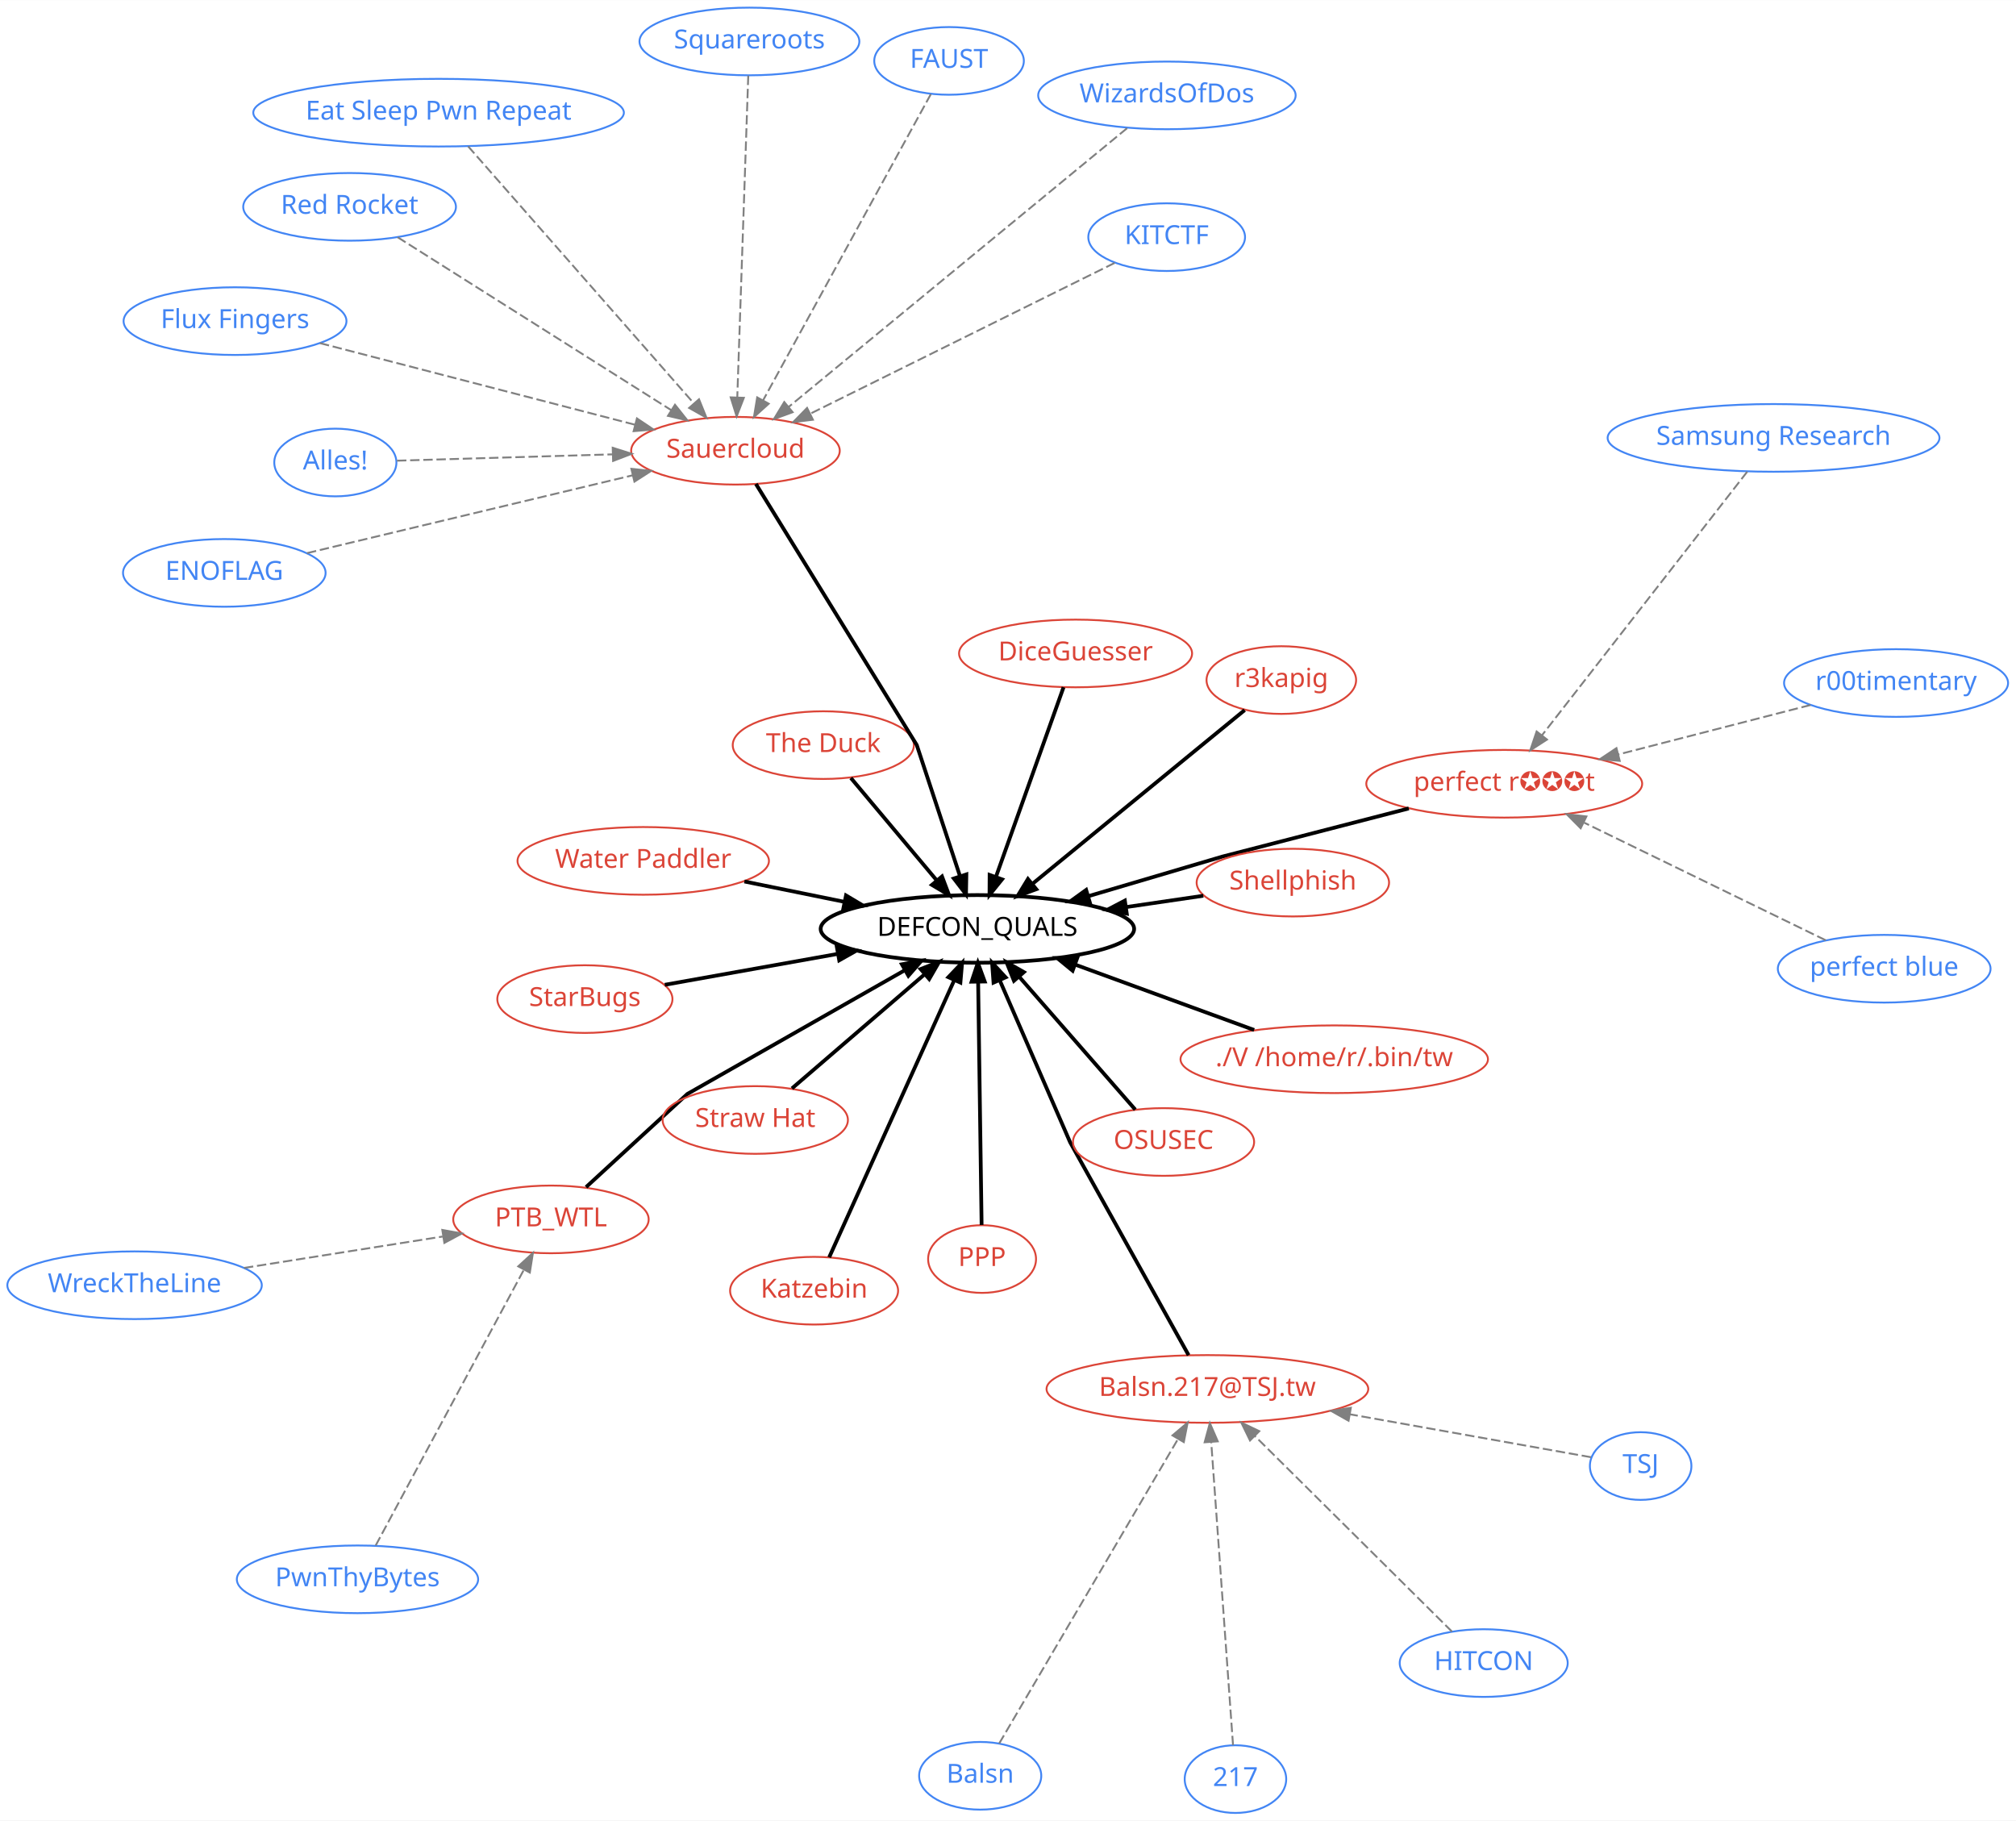
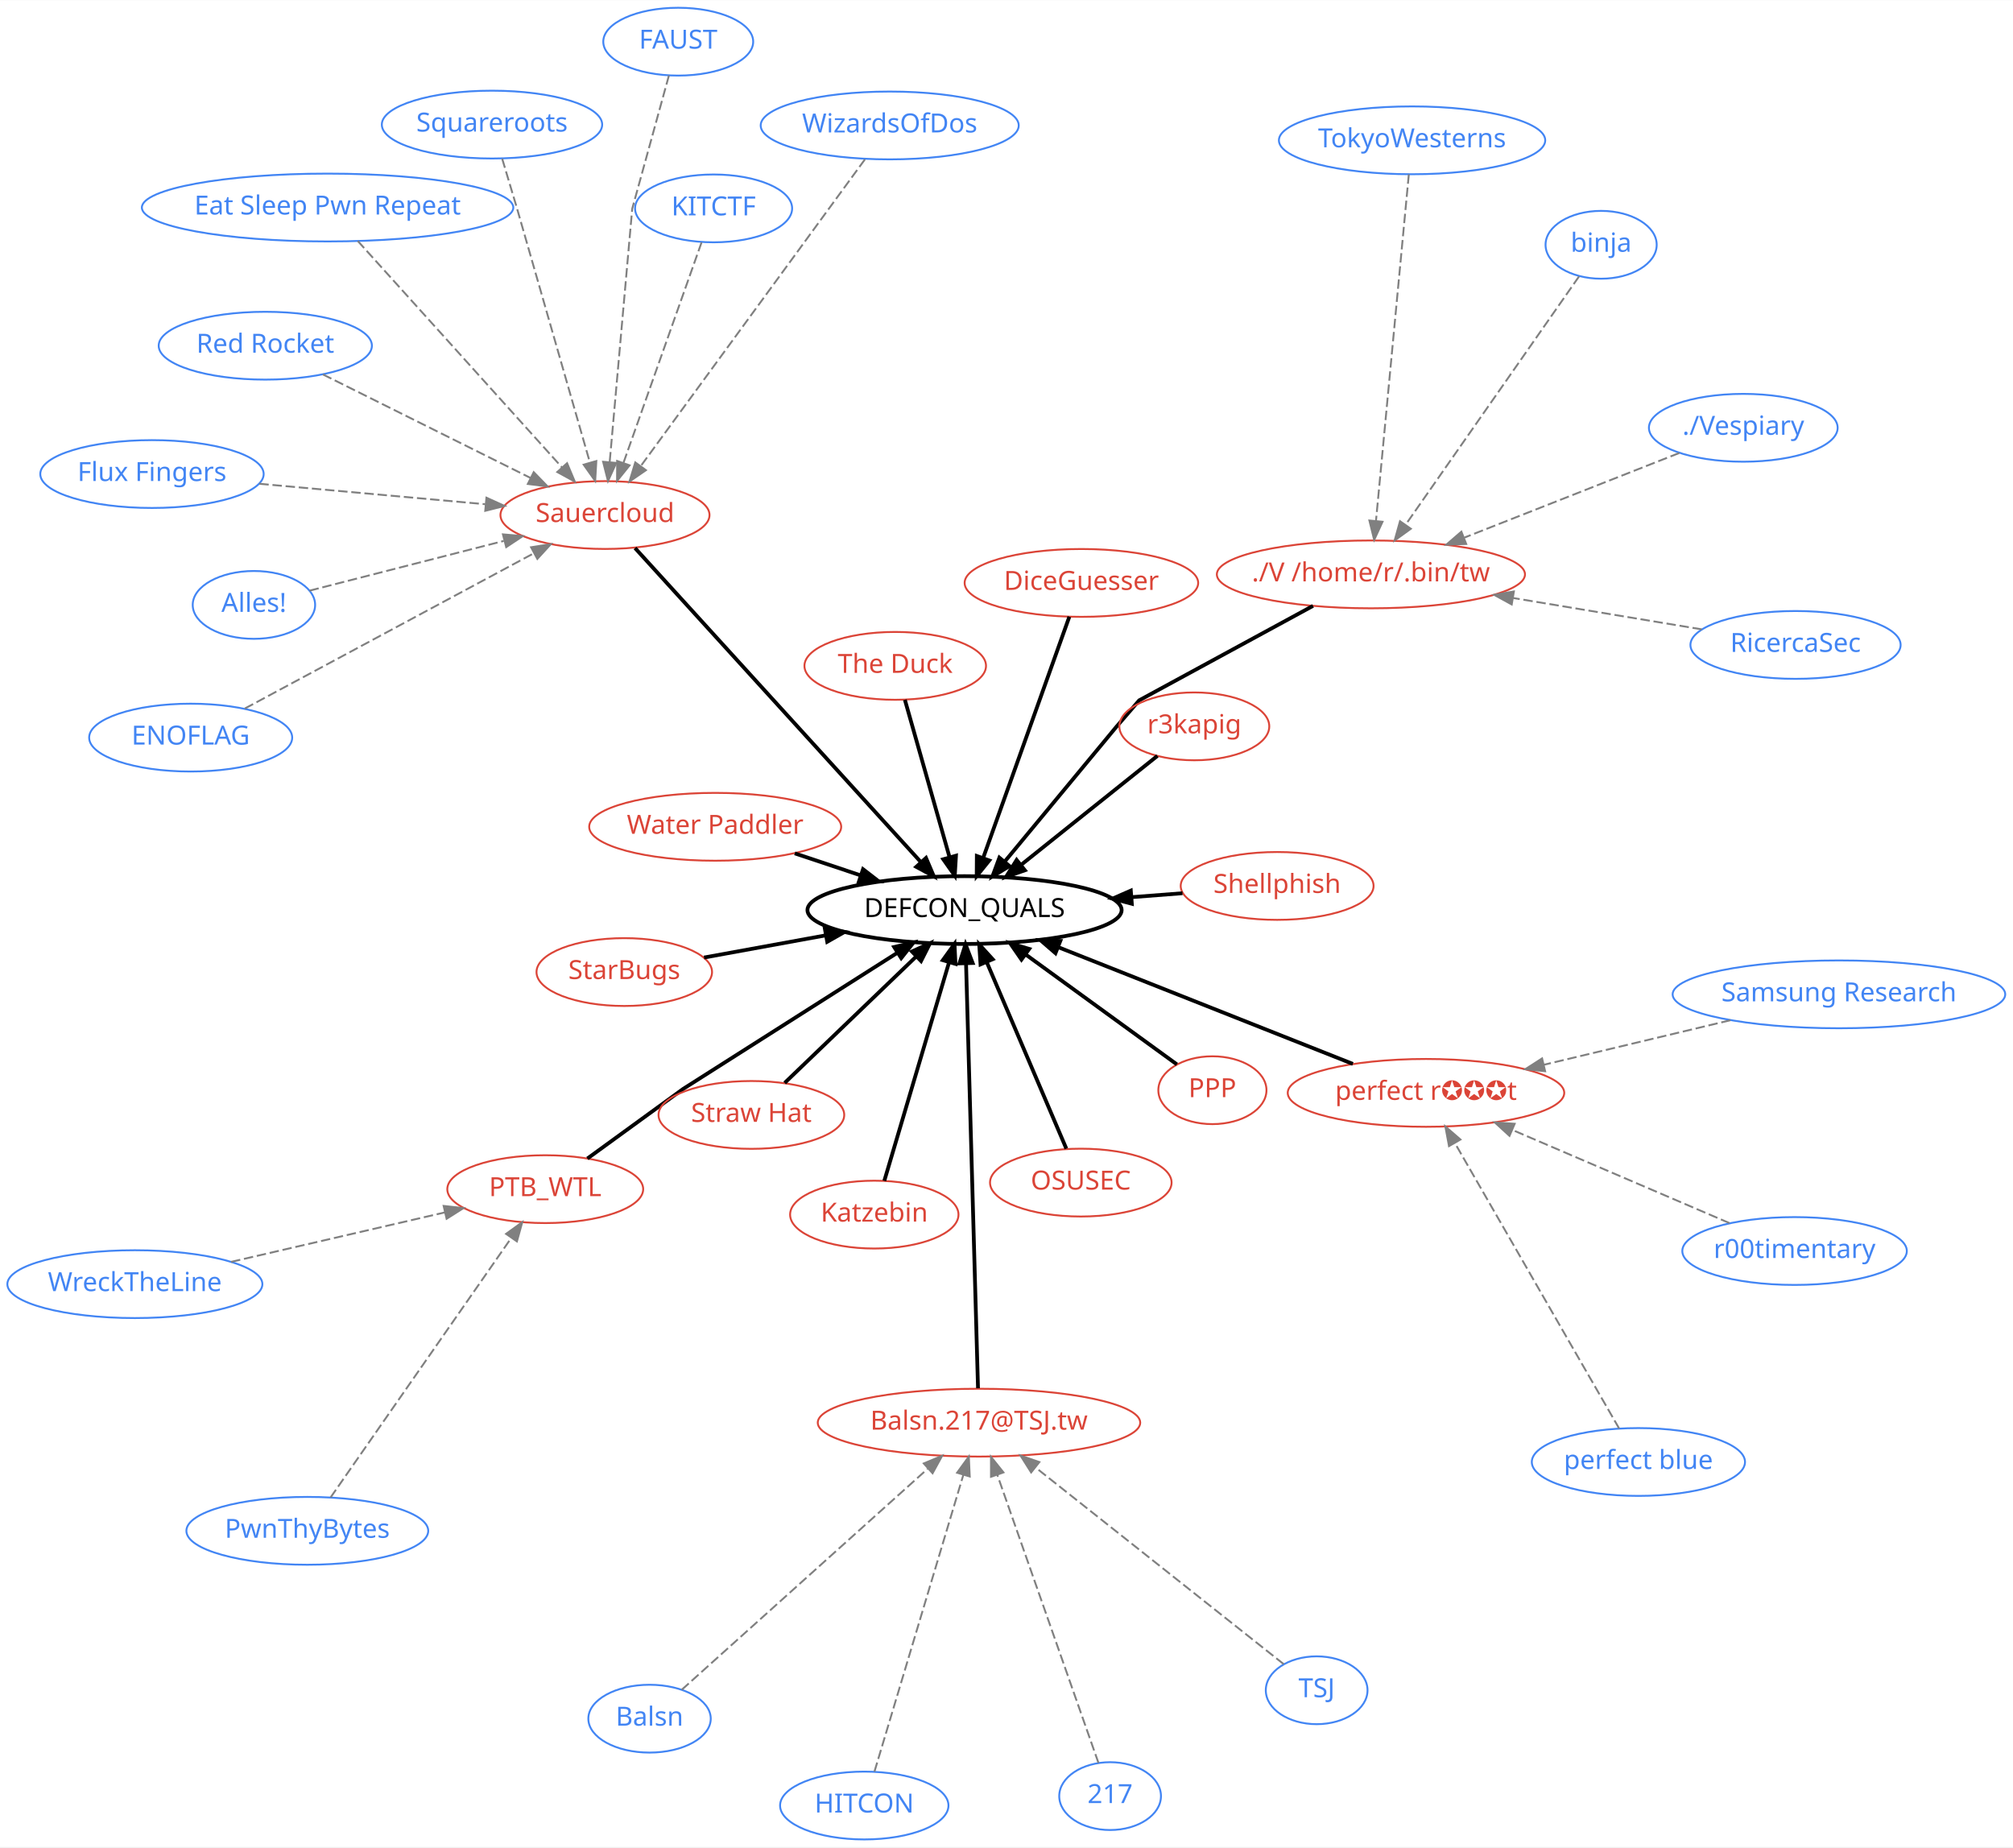
- <svg xmlns="http://www.w3.org/2000/svg" xmlns:xlink="http://www.w3.org/1999/xlink" width="1072pt" height="968pt" viewBox="0.00 0.00 1072.48 968.32">
-   <g id="graph0" class="graph" transform="scale(1 1) rotate(0) translate(4 964.32)">
-     <polygon fill="white" stroke="transparent" points="-4,4 -4,-964.32 1068.48,-964.32 1068.48,4 -4,4" />
+ <svg xmlns="http://www.w3.org/2000/svg" xmlns:xlink="http://www.w3.org/1999/xlink" width="1068pt" height="980pt" viewBox="0.00 0.00 1068.48 980.20">
+   <g id="graph0" class="graph" transform="scale(1 1) rotate(0) translate(4 976.2)">
+     <polygon fill="white" stroke="transparent" points="-4,4 -4,-976.2 1064.48,-976.2 1064.48,4 -4,4" />
    <g id="node1" class="node">
      <g id="a_node1">
        <a xlink:href="https://quals.2022.nautilus.institute/dashboard" xlink:title="DEFCON_QUALS">
-           <ellipse fill="none" stroke="black" stroke-width="2" cx="515.96" cy="-470.25" rx="83.39" ry="18" />
-           <text text-anchor="middle" x="515.96" y="-466.55" font-family="JetBrains Mono" font-size="14.00">DEFCON_QUALS</text>
+           <ellipse fill="none" stroke="black" stroke-width="2" cx="507.97" cy="-493.28" rx="83.39" ry="18" />
+           <text text-anchor="middle" x="507.97" y="-489.58" font-family="JetBrains Mono" font-size="14.00">DEFCON_QUALS</text>
        </a>
      </g>
    </g>
    <g id="node2" class="node">
      <g id="a_node2">
        <a xlink:href="https://ctftime.org/team/176403" xlink:title="perfect r✪✪✪t">
-           <ellipse fill="none" stroke="#db4437" cx="796.23" cy="-547.46" rx="73.39" ry="18" />
-           <text text-anchor="middle" x="796.23" y="-543.76" font-family="JetBrains Mono" font-size="14.00" fill="#db4437">perfect r✪✪✪t</text>
+           <ellipse fill="none" stroke="#db4437" cx="752.9" cy="-396.25" rx="73.39" ry="18" />
+           <text text-anchor="middle" x="752.9" y="-392.55" font-family="JetBrains Mono" font-size="14.00" fill="#db4437">perfect r✪✪✪t</text>
        </a>
      </g>
    </g>
    <g id="edge1" class="edge">
-       <path fill="none" stroke="black" stroke-width="2" d="M745.45,-534.34C701.94,-523.1 646.24,-508.71 646.24,-508.71 646.24,-508.71 609.37,-497.82 574.85,-487.63" />
-       <polygon fill="black" stroke="black" stroke-width="2" points="575.79,-484.26 565.21,-484.79 573.81,-490.98 575.79,-484.26" />
+       <path fill="none" stroke="black" stroke-width="2" d="M714.09,-411.62C671.78,-428.39 603.94,-455.26 557.74,-473.57" />
+       <polygon fill="black" stroke="black" stroke-width="2" points="556.23,-470.4 548.23,-477.33 558.81,-476.91 556.23,-470.4" />
    </g>
    <g id="node3" class="node">
      <g id="a_node3">
        <a xlink:href="https://ctftime.org/team/189868" xlink:title="Balsn.217@TSJ.tw">
-           <ellipse fill="none" stroke="#db4437" cx="638.32" cy="-225.54" rx="85.59" ry="18" />
-           <text text-anchor="middle" x="638.32" y="-221.84" font-family="JetBrains Mono" font-size="14.00" fill="#db4437">Balsn.217@TSJ.tw</text>
+           <ellipse fill="none" stroke="#db4437" cx="515.64" cy="-221.21" rx="85.59" ry="18" />
+           <text text-anchor="middle" x="515.64" y="-217.51" font-family="JetBrains Mono" font-size="14.00" fill="#db4437">Balsn.217@TSJ.tw</text>
        </a>
      </g>
    </g>
    <g id="edge2" class="edge">
-       <path fill="none" stroke="black" stroke-width="2" d="M628.32,-243.51C608.32,-279.45 565.29,-356.75 565.29,-356.75 565.29,-356.75 542.42,-409.36 527.83,-442.95" />
-       <polygon fill="black" stroke="black" stroke-width="2" points="524.55,-441.7 523.77,-452.27 530.97,-444.49 524.55,-441.7" />
+       <path fill="none" stroke="black" stroke-width="2" d="M515.12,-239.48C513.81,-285.95 510.35,-408.89 508.77,-464.83" />
+       <polygon fill="black" stroke="black" stroke-width="2" points="505.26,-464.99 508.48,-475.09 512.26,-465.19 505.26,-464.99" />
    </g>
    <g id="node4" class="node">
      <g id="a_node4">
        <a xlink:href="https://ctftime.org/team/111501" xlink:title="The Duck">
-           <ellipse fill="none" stroke="#db4437" cx="433.99" cy="-568.02" rx="48.19" ry="18" />
-           <text text-anchor="middle" x="433.99" y="-564.32" font-family="JetBrains Mono" font-size="14.00" fill="#db4437">The Duck</text>
+           <ellipse fill="none" stroke="#db4437" cx="471.18" cy="-622.9" rx="48.19" ry="18" />
+           <text text-anchor="middle" x="471.18" y="-619.2" font-family="JetBrains Mono" font-size="14.00" fill="#db4437">The Duck</text>
        </a>
      </g>
    </g>
    <g id="edge3" class="edge">
-       <path fill="none" stroke="black" stroke-width="2" d="M448.65,-550.54C461.31,-535.43 479.79,-513.39 494.18,-496.23" />
-       <polygon fill="black" stroke="black" stroke-width="2" points="497.13,-498.15 500.88,-488.24 491.77,-493.66 497.13,-498.15" />
+       <path fill="none" stroke="black" stroke-width="2" d="M476.3,-604.88C482.44,-583.24 492.81,-546.69 500.01,-521.34" />
+       <polygon fill="black" stroke="black" stroke-width="2" points="503.42,-522.15 502.78,-511.57 496.68,-520.24 503.42,-522.15" />
    </g>
    <g id="node5" class="node">
      <g id="a_node5">
        <a xlink:href="https://ctftime.org/team/54748" xlink:title="Sauercloud">
-           <ellipse fill="none" stroke="#db4437" cx="387.25" cy="-724.61" rx="55.49" ry="18" />
-           <text text-anchor="middle" x="387.25" y="-720.91" font-family="JetBrains Mono" font-size="14.00" fill="#db4437">Sauercloud</text>
+           <ellipse fill="none" stroke="#db4437" cx="317.12" cy="-702.95" rx="55.49" ry="18" />
+           <text text-anchor="middle" x="317.12" y="-699.25" font-family="JetBrains Mono" font-size="14.00" fill="#db4437">Sauercloud</text>
        </a>
      </g>
    </g>
    <g id="edge4" class="edge">
-       <path fill="none" stroke="black" stroke-width="2" d="M398.13,-706.96C423.35,-666.02 483.69,-568.09 483.69,-568.09 483.69,-568.09 497.17,-527.21 506.71,-498.29" />
-       <polygon fill="black" stroke="black" stroke-width="2" points="510.08,-499.25 509.89,-488.65 503.43,-497.06 510.08,-499.25" />
+       <path fill="none" stroke="black" stroke-width="2" d="M333.06,-685.43C366.79,-648.37 445.52,-561.89 484.81,-518.73" />
+       <polygon fill="black" stroke="black" stroke-width="2" points="487.52,-520.94 491.67,-511.19 482.35,-516.23 487.52,-520.94" />
    </g>
    <g id="node6" class="node">
      <g id="a_node6">
        <a xlink:href="https://ctftime.org/team/155019" xlink:title="Water Paddler">
-           <ellipse fill="none" stroke="#db4437" cx="338.19" cy="-506.44" rx="66.89" ry="18" />
-           <text text-anchor="middle" x="338.19" y="-502.74" font-family="JetBrains Mono" font-size="14.00" fill="#db4437">Water Paddler</text>
+           <ellipse fill="none" stroke="#db4437" cx="375.62" cy="-537.48" rx="66.89" ry="18" />
+           <text text-anchor="middle" x="375.62" y="-533.78" font-family="JetBrains Mono" font-size="14.00" fill="#db4437">Water Paddler</text>
        </a>
      </g>
    </g>
    <g id="edge5" class="edge">
-       <path fill="none" stroke="black" stroke-width="2" d="M392.01,-495.48C408.66,-492.09 427.28,-488.3 444.92,-484.71" />
-       <polygon fill="black" stroke="black" stroke-width="2" points="446.07,-488.05 455.17,-482.63 444.67,-481.19 446.07,-488.05" />
+       <path fill="none" stroke="black" stroke-width="2" d="M417.86,-523.38C428.97,-519.67 441.12,-515.61 452.8,-511.71" />
+       <polygon fill="black" stroke="black" stroke-width="2" points="454.09,-514.97 462.47,-508.48 451.88,-508.33 454.09,-514.97" />
    </g>
    <g id="node7" class="node">
      <g id="a_node7">
        <a xlink:href="https://ctftime.org/team/119975" xlink:title="PTB_WTL">
-           <ellipse fill="none" stroke="#db4437" cx="289.1" cy="-315.73" rx="51.99" ry="18" />
-           <text text-anchor="middle" x="289.1" y="-312.03" font-family="JetBrains Mono" font-size="14.00" fill="#db4437">PTB_WTL</text>
+           <ellipse fill="none" stroke="#db4437" cx="285.41" cy="-345.15" rx="51.99" ry="18" />
+           <text text-anchor="middle" x="285.41" y="-341.45" font-family="JetBrains Mono" font-size="14.00" fill="#db4437">PTB_WTL</text>
        </a>
      </g>
    </g>
    <g id="edge6" class="edge">
-       <path fill="none" stroke="black" stroke-width="2" d="M307.78,-332.91C329.28,-352.68 361.66,-382.45 361.66,-382.45 361.66,-382.45 431.72,-422.31 477.42,-448.32" />
-       <polygon fill="black" stroke="black" stroke-width="2" points="475.79,-451.42 486.21,-453.32 479.25,-445.33 475.79,-451.42" />
+       <path fill="none" stroke="black" stroke-width="2" d="M307.78,-361.4C329.31,-377.06 358.63,-398.37 358.63,-398.37 358.63,-398.37 428.29,-442.64 472.46,-470.71" />
+       <polygon fill="black" stroke="black" stroke-width="2" points="470.61,-473.68 480.93,-476.09 474.36,-467.78 470.61,-473.68" />
    </g>
    <g id="node8" class="node">
      <g id="a_node8">
        <a xlink:href="https://ctftime.org/team/189869" xlink:title="./V /home/r/.bin/tw">
-           <ellipse fill="none" stroke="#db4437" cx="705.79" cy="-400.92" rx="81.79" ry="18" />
-           <text text-anchor="middle" x="705.79" y="-397.22" font-family="JetBrains Mono" font-size="14.00" fill="#db4437">./V /home/r/.bin/tw</text>
+           <ellipse fill="none" stroke="#db4437" cx="723.67" cy="-671.45" rx="81.79" ry="18" />
+           <text text-anchor="middle" x="723.67" y="-667.75" font-family="JetBrains Mono" font-size="14.00" fill="#db4437">./V /home/r/.bin/tw</text>
        </a>
      </g>
    </g>
    <g id="edge7" class="edge">
-       <path fill="none" stroke="black" stroke-width="2" d="M663.19,-416.48C634.98,-426.78 597.8,-440.36 567.86,-451.3" />
-       <polygon fill="black" stroke="black" stroke-width="2" points="566.61,-448.03 558.42,-454.74 569.01,-454.6 566.61,-448.03" />
+       <path fill="none" stroke="black" stroke-width="2" d="M692.94,-654.75C656.51,-634.95 600.66,-604.59 600.66,-604.59 600.66,-604.59 588.69,-590.71 588.69,-590.71 588.69,-590.71 553.09,-547.74 529.17,-518.87" />
+       <polygon fill="black" stroke="black" stroke-width="2" points="531.85,-516.62 522.77,-511.15 526.46,-521.09 531.85,-516.62" />
    </g>
    <g id="node9" class="node">
      <g id="a_node9">
        <a xlink:href="https://ctftime.org/team/19208" xlink:title="Straw Hat">
-           <ellipse fill="none" stroke="#db4437" cx="397.79" cy="-368.61" rx="49.29" ry="18" />
-           <text text-anchor="middle" x="397.79" y="-364.91" font-family="JetBrains Mono" font-size="14.00" fill="#db4437">Straw Hat</text>
+           <ellipse fill="none" stroke="#db4437" cx="394.82" cy="-384.55" rx="49.29" ry="18" />
+           <text text-anchor="middle" x="394.82" y="-380.85" font-family="JetBrains Mono" font-size="14.00" fill="#db4437">Straw Hat</text>
        </a>
      </g>
    </g>
    <g id="edge8" class="edge">
-       <path fill="none" stroke="black" stroke-width="2" d="M417.31,-385.4C436.57,-401.97 466.23,-427.48 487.99,-446.2" />
-       <polygon fill="black" stroke="black" stroke-width="2" points="485.76,-448.89 495.62,-452.76 490.32,-443.59 485.76,-448.89" />
+       <path fill="none" stroke="black" stroke-width="2" d="M412.5,-401.54C431.21,-419.52 460.92,-448.07 482.23,-468.55" />
+       <polygon fill="black" stroke="black" stroke-width="2" points="480.03,-471.29 489.66,-475.69 484.88,-466.24 480.03,-471.29" />
    </g>
    <g id="node10" class="node">
      <g id="a_node10">
        <a xlink:href="https://ctftime.org/team/284" xlink:title="PPP">
-           <ellipse fill="none" stroke="#db4437" cx="518.45" cy="-294.64" rx="28.7" ry="18" />
-           <text text-anchor="middle" x="518.45" y="-290.94" font-family="JetBrains Mono" font-size="14.00" fill="#db4437">PPP</text>
+           <ellipse fill="none" stroke="#db4437" cx="639.53" cy="-397.67" rx="28.7" ry="18" />
+           <text text-anchor="middle" x="639.53" y="-393.97" font-family="JetBrains Mono" font-size="14.00" fill="#db4437">PPP</text>
        </a>
      </g>
    </g>
    <g id="edge9" class="edge">
-       <path fill="none" stroke="black" stroke-width="2" d="M518.2,-312.77C517.76,-343.35 516.88,-405.38 516.36,-441.8" />
-       <polygon fill="black" stroke="black" stroke-width="2" points="512.86,-442.17 516.21,-452.22 519.85,-442.27 512.86,-442.17" />
+       <path fill="none" stroke="black" stroke-width="2" d="M620.68,-411.37C599.75,-426.59 565.57,-451.42 540.33,-469.76" />
+       <polygon fill="black" stroke="black" stroke-width="2" points="538.18,-467 532.15,-475.71 542.29,-472.66 538.18,-467" />
    </g>
    <g id="node11" class="node">
      <g id="a_node11">
        <a xlink:href="https://ctftime.org/team/141539" xlink:title="Katzebin">
-           <ellipse fill="none" stroke="#db4437" cx="429.09" cy="-277.8" rx="44.69" ry="18" />
-           <text text-anchor="middle" x="429.09" y="-274.1" font-family="JetBrains Mono" font-size="14.00" fill="#db4437">Katzebin</text>
+           <ellipse fill="none" stroke="#db4437" cx="460.07" cy="-331.64" rx="44.69" ry="18" />
+           <text text-anchor="middle" x="460.07" y="-327.94" font-family="JetBrains Mono" font-size="14.00" fill="#db4437">Katzebin</text>
        </a>
      </g>
    </g>
    <g id="edge10" class="edge">
-       <path fill="none" stroke="black" stroke-width="2" d="M437.11,-295.56C452.36,-329.35 485.63,-403.06 503.69,-443.08" />
-       <polygon fill="black" stroke="black" stroke-width="2" points="500.53,-444.58 507.83,-452.25 506.91,-441.7 500.53,-444.58" />
+       <path fill="none" stroke="black" stroke-width="2" d="M465.38,-349.56C473.69,-377.59 489.83,-432.06 499.68,-465.3" />
+       <polygon fill="black" stroke="black" stroke-width="2" points="496.44,-466.69 502.64,-475.29 503.15,-464.7 496.44,-466.69" />
    </g>
    <g id="node12" class="node">
      <g id="a_node12">
        <a xlink:href="https://ctftime.org/team/152239" xlink:title="StarBugs">
-           <ellipse fill="none" stroke="#db4437" cx="307.15" cy="-432.92" rx="46.59" ry="18" />
-           <text text-anchor="middle" x="307.15" y="-429.22" font-family="JetBrains Mono" font-size="14.00" fill="#db4437">StarBugs</text>
+           <ellipse fill="none" stroke="#db4437" cx="327.36" cy="-460.38" rx="46.59" ry="18" />
+           <text text-anchor="middle" x="327.36" y="-456.68" font-family="JetBrains Mono" font-size="14.00" fill="#db4437">StarBugs</text>
        </a>
      </g>
    </g>
    <g id="edge11" class="edge">
-       <path fill="none" stroke="black" stroke-width="2" d="M349.66,-440.52C376.13,-445.25 410.9,-451.47 441.81,-456.99" />
-       <polygon fill="black" stroke="black" stroke-width="2" points="441.23,-460.45 451.69,-458.76 442.46,-453.56 441.23,-460.45" />
+       <path fill="none" stroke="black" stroke-width="2" d="M369.71,-468.09C388.96,-471.6 412.32,-475.86 434.32,-479.87" />
+       <polygon fill="black" stroke="black" stroke-width="2" points="433.84,-483.34 444.3,-481.68 435.09,-476.45 433.84,-483.34" />
    </g>
    <g id="node13" class="node">
      <g id="a_node13">
        <a xlink:href="https://ctftime.org/team/285" xlink:title="Shellphish">
-           <ellipse fill="none" stroke="#db4437" cx="683.78" cy="-494.88" rx="51.19" ry="18" />
-           <text text-anchor="middle" x="683.78" y="-491.18" font-family="JetBrains Mono" font-size="14.00" fill="#db4437">Shellphish</text>
+           <ellipse fill="none" stroke="#db4437" cx="673.89" cy="-506.09" rx="51.19" ry="18" />
+           <text text-anchor="middle" x="673.89" y="-502.39" font-family="JetBrains Mono" font-size="14.00" fill="#db4437">Shellphish</text>
        </a>
      </g>
    </g>
    <g id="edge12" class="edge">
-       <path fill="none" stroke="black" stroke-width="2" d="M636.14,-487.89C623.35,-486.01 609.17,-483.93 595.16,-481.88" />
-       <polygon fill="black" stroke="black" stroke-width="2" points="595.42,-478.38 585.02,-480.39 594.4,-485.3 595.42,-478.38" />
+       <path fill="none" stroke="black" stroke-width="2" d="M623.65,-502.22C615.04,-501.55 605.86,-500.84 596.59,-500.13" />
+       <polygon fill="black" stroke="black" stroke-width="2" points="596.76,-496.63 586.52,-499.35 596.22,-503.61 596.76,-496.63" />
    </g>
    <g id="node14" class="node">
      <g id="a_node14">
        <a xlink:href="https://ctftime.org/team/58979" xlink:title="r3kapig">
-           <ellipse fill="none" stroke="#db4437" cx="677.64" cy="-602.62" rx="39.79" ry="18" />
-           <text text-anchor="middle" x="677.64" y="-598.92" font-family="JetBrains Mono" font-size="14.00" fill="#db4437">r3kapig</text>
+           <ellipse fill="none" stroke="#db4437" cx="629.93" cy="-590.79" rx="39.79" ry="18" />
+           <text text-anchor="middle" x="629.93" y="-587.09" font-family="JetBrains Mono" font-size="14.00" fill="#db4437">r3kapig</text>
        </a>
      </g>
    </g>
    <g id="edge13" class="edge">
-       <path fill="none" stroke="black" stroke-width="2" d="M658.14,-586.65C630.03,-563.64 577.93,-520.99 545.2,-494.19" />
-       <polygon fill="black" stroke="black" stroke-width="2" points="547.28,-491.37 537.33,-487.75 542.85,-496.79 547.28,-491.37" />
+       <path fill="none" stroke="black" stroke-width="2" d="M610.34,-575.12C590.79,-559.49 560.49,-535.27 537.92,-517.23" />
+       <polygon fill="black" stroke="black" stroke-width="2" points="539.99,-514.4 529.99,-510.89 535.62,-519.87 539.99,-514.4" />
    </g>
    <g id="node15" class="node">
      <g id="a_node15">
        <a xlink:href="https://ctftime.org/team/182504" xlink:title="DiceGuesser">
-           <ellipse fill="none" stroke="#db4437" cx="568.19" cy="-616.78" rx="61.99" ry="18" />
-           <text text-anchor="middle" x="568.19" y="-613.08" font-family="JetBrains Mono" font-size="14.00" fill="#db4437">DiceGuesser</text>
+           <ellipse fill="none" stroke="#db4437" cx="570" cy="-666.92" rx="61.99" ry="18" />
+           <text text-anchor="middle" x="570" y="-663.22" font-family="JetBrains Mono" font-size="14.00" fill="#db4437">DiceGuesser</text>
        </a>
      </g>
    </g>
    <g id="edge14" class="edge">
-       <path fill="none" stroke="black" stroke-width="2" d="M561.79,-598.81C552.82,-573.66 536.44,-527.7 525.88,-498.1" />
-       <polygon fill="black" stroke="black" stroke-width="2" points="529.07,-496.61 522.41,-488.37 522.47,-498.96 529.07,-496.61" />
+       <path fill="none" stroke="black" stroke-width="2" d="M563.6,-648.99C552.78,-618.71 530.81,-557.21 517.95,-521.23" />
+       <polygon fill="black" stroke="black" stroke-width="2" points="521.09,-519.61 514.43,-511.37 514.5,-521.97 521.09,-519.61" />
    </g>
    <g id="node16" class="node">
      <g id="a_node16">
        <a xlink:href="https://ctftime.org/team/12858" xlink:title="OSUSEC">
-           <ellipse fill="none" stroke="#db4437" cx="614.99" cy="-356.91" rx="48.19" ry="18" />
-           <text text-anchor="middle" x="614.99" y="-353.21" font-family="JetBrains Mono" font-size="14.00" fill="#db4437">OSUSEC</text>
+           <ellipse fill="none" stroke="#db4437" cx="569.68" cy="-348.63" rx="48.19" ry="18" />
+           <text text-anchor="middle" x="569.68" y="-344.93" font-family="JetBrains Mono" font-size="14.00" fill="#db4437">OSUSEC</text>
        </a>
      </g>
    </g>
    <g id="edge15" class="edge">
-       <path fill="none" stroke="black" stroke-width="2" d="M599.95,-374.12C583.54,-392.9 557.1,-423.16 538.27,-444.71" />
-       <polygon fill="black" stroke="black" stroke-width="2" points="535.41,-442.67 531.47,-452.5 540.68,-447.27 535.41,-442.67" />
+       <path fill="none" stroke="black" stroke-width="2" d="M561.99,-366.66C551.37,-391.56 532.11,-436.71 519.68,-465.82" />
+       <polygon fill="black" stroke="black" stroke-width="2" points="516.46,-464.46 515.76,-475.03 522.9,-467.2 516.46,-464.46" />
    </g>
    <g id="node17" class="node">
      <g id="a_node17">
        <a xlink:href="https://ctftime.org/team/7221" xlink:title="KITCTF">
-           <ellipse fill="none" stroke="#4285f4" cx="616.65" cy="-838.23" rx="41.69" ry="18" />
-           <text text-anchor="middle" x="616.65" y="-834.53" font-family="JetBrains Mono" font-size="14.00" fill="#4285f4">KITCTF</text>
+           <ellipse fill="none" stroke="#4285f4" cx="374.77" cy="-865.71" rx="41.69" ry="18" />
+           <text text-anchor="middle" x="374.77" y="-862.01" font-family="JetBrains Mono" font-size="14.00" fill="#4285f4">KITCTF</text>
        </a>
      </g>
    </g>
    <g id="edge16" class="edge">
-       <path fill="none" stroke="grey" stroke-dasharray="5,2" d="M588.98,-824.52C548.62,-804.53 473.39,-767.27 427.08,-744.33" />
-       <polygon fill="grey" stroke="grey" points="428.46,-741.11 417.94,-739.81 425.35,-747.38 428.46,-741.11" />
+       <path fill="none" stroke="grey" stroke-dasharray="5,2" d="M368.38,-847.67C358.34,-819.32 338.78,-764.12 326.94,-730.69" />
+       <polygon fill="grey" stroke="grey" points="330.17,-729.33 323.53,-721.07 323.57,-731.66 330.17,-729.33" />
    </g>
    <g id="node18" class="node">
      <g id="a_node18">
        <a xlink:href="https://ctftime.org/team/15712" xlink:title="Eat Sleep Pwn Repeat">
-           <ellipse fill="none" stroke="#4285f4" cx="229.31" cy="-904.44" rx="98.58" ry="18" />
-           <text text-anchor="middle" x="229.31" y="-900.74" font-family="JetBrains Mono" font-size="14.00" fill="#4285f4">Eat Sleep Pwn Repeat</text>
+           <ellipse fill="none" stroke="#4285f4" cx="169.88" cy="-866.17" rx="98.58" ry="18" />
+           <text text-anchor="middle" x="169.88" y="-862.47" font-family="JetBrains Mono" font-size="14.00" fill="#4285f4">Eat Sleep Pwn Repeat</text>
        </a>
      </g>
    </g>
    <g id="edge17" class="edge">
-       <path fill="none" stroke="grey" stroke-dasharray="5,2" d="M245.03,-886.54C273.25,-854.41 332.56,-786.88 364.96,-749.99" />
-       <polygon fill="grey" stroke="grey" points="367.86,-751.99 371.83,-742.17 362.6,-747.37 367.86,-751.99" />
+       <path fill="none" stroke="grey" stroke-dasharray="5,2" d="M185.92,-848.39C212.14,-819.33 264.26,-761.54 294.32,-728.22" />
+       <polygon fill="grey" stroke="grey" points="297,-730.47 301.1,-720.7 291.8,-725.79 297,-730.47" />
    </g>
    <g id="node19" class="node">
      <g id="a_node19">
        <a xlink:href="https://ctftime.org/team/551" xlink:title="Flux Fingers">
-           <ellipse fill="none" stroke="#4285f4" cx="121.03" cy="-793.56" rx="59.29" ry="18" />
-           <text text-anchor="middle" x="121.03" y="-789.86" font-family="JetBrains Mono" font-size="14.00" fill="#4285f4">Flux Fingers</text>
+           <ellipse fill="none" stroke="#4285f4" cx="76.67" cy="-724.71" rx="59.29" ry="18" />
+           <text text-anchor="middle" x="76.67" y="-721.01" font-family="JetBrains Mono" font-size="14.00" fill="#4285f4">Flux Fingers</text>
        </a>
      </g>
    </g>
    <g id="edge18" class="edge">
-       <path fill="none" stroke="grey" stroke-dasharray="5,2" d="M166.19,-781.86C212.55,-769.86 284.66,-751.18 333.82,-738.45" />
-       <polygon fill="grey" stroke="grey" points="334.84,-741.8 343.64,-735.9 333.08,-735.02 334.84,-741.8" />
+       <path fill="none" stroke="grey" stroke-dasharray="5,2" d="M133.65,-719.55C169.7,-716.29 216.36,-712.07 253.6,-708.7" />
+       <polygon fill="grey" stroke="grey" points="254.19,-712.16 263.84,-707.77 253.56,-705.19 254.19,-712.16" />
    </g>
    <g id="node20" class="node">
      <g id="a_node20">
        <a xlink:href="https://allesctf.net/" xlink:title="Red Rocket">
-           <ellipse fill="none" stroke="#4285f4" cx="181.97" cy="-854.34" rx="56.59" ry="18" />
-           <text text-anchor="middle" x="181.97" y="-850.64" font-family="JetBrains Mono" font-size="14.00" fill="#4285f4">Red Rocket</text>
+           <ellipse fill="none" stroke="#4285f4" cx="136.82" cy="-792.83" rx="56.59" ry="18" />
+           <text text-anchor="middle" x="136.82" y="-789.13" font-family="JetBrains Mono" font-size="14.00" fill="#4285f4">Red Rocket</text>
        </a>
      </g>
    </g>
    <g id="edge19" class="edge">
-       <path fill="none" stroke="grey" stroke-dasharray="5,2" d="M207.55,-838.17C244.3,-814.95 312.11,-772.1 353.1,-746.19" />
-       <polygon fill="grey" stroke="grey" points="355.08,-749.08 361.67,-740.78 351.34,-743.16 355.08,-749.08" />
+       <path fill="none" stroke="grey" stroke-dasharray="5,2" d="M167.4,-777.58C197.8,-762.43 244.55,-739.12 277.71,-722.59" />
+       <polygon fill="grey" stroke="grey" points="279.29,-725.71 286.68,-718.12 276.17,-719.45 279.29,-725.71" />
    </g>
    <g id="node21" class="node">
      <g id="a_node21">
        <a xlink:href="https://ctftime.org/team/18419" xlink:title="Alles!">
-           <ellipse fill="none" stroke="#4285f4" cx="174.4" cy="-718.35" rx="32.49" ry="18" />
-           <text text-anchor="middle" x="174.4" y="-714.65" font-family="JetBrains Mono" font-size="14.00" fill="#4285f4">Alles!</text>
+           <ellipse fill="none" stroke="#4285f4" cx="130.78" cy="-655.25" rx="32.49" ry="18" />
+           <text text-anchor="middle" x="130.78" y="-651.55" font-family="JetBrains Mono" font-size="14.00" fill="#4285f4">Alles!</text>
        </a>
      </g>
    </g>
    <g id="edge20" class="edge">
-       <path fill="none" stroke="grey" stroke-dasharray="5,2" d="M207.19,-719.32C237.57,-720.21 283.65,-721.56 321.59,-722.68" />
-       <polygon fill="grey" stroke="grey" points="321.95,-726.19 332.05,-722.99 322.16,-719.19 321.95,-726.19" />
+       <path fill="none" stroke="grey" stroke-dasharray="5,2" d="M160.3,-662.81C187.93,-669.88 229.84,-680.61 263.39,-689.2" />
+       <polygon fill="grey" stroke="grey" points="262.95,-692.7 273.51,-691.79 264.69,-685.92 262.95,-692.7" />
    </g>
    <g id="node22" class="node">
      <g id="a_node22">
        <a xlink:href="https://ctftime.org/team/1438" xlink:title="ENOFLAG">
-           <ellipse fill="none" stroke="#4285f4" cx="115.33" cy="-659.63" rx="53.89" ry="18" />
-           <text text-anchor="middle" x="115.33" y="-655.93" font-family="JetBrains Mono" font-size="14.00" fill="#4285f4">ENOFLAG</text>
+           <ellipse fill="none" stroke="#4285f4" cx="97.21" cy="-584.82" rx="53.89" ry="18" />
+           <text text-anchor="middle" x="97.21" y="-581.12" font-family="JetBrains Mono" font-size="14.00" fill="#4285f4">ENOFLAG</text>
        </a>
      </g>
    </g>
    <g id="edge21" class="edge">
-       <path fill="none" stroke="grey" stroke-dasharray="5,2" d="M159.32,-670.15C206.53,-681.43 281.58,-699.36 332.56,-711.54" />
-       <polygon fill="grey" stroke="grey" points="331.88,-714.98 342.42,-713.9 333.51,-708.17 331.88,-714.98" />
+       <path fill="none" stroke="grey" stroke-dasharray="5,2" d="M125.96,-600.26C165.3,-621.4 236,-659.37 279.51,-682.75" />
+       <polygon fill="grey" stroke="grey" points="277.89,-685.85 288.36,-687.5 281.21,-679.68 277.89,-685.85" />
    </g>
    <g id="node23" class="node">
      <g id="a_node23">
        <a xlink:href="https://ctftime.org/team/550" xlink:title="FAUST">
-           <ellipse fill="none" stroke="#4285f4" cx="500.88" cy="-931.98" rx="39.79" ry="18" />
-           <text text-anchor="middle" x="500.88" y="-928.28" font-family="JetBrains Mono" font-size="14.00" fill="#4285f4">FAUST</text>
+           <ellipse fill="none" stroke="#4285f4" cx="356" cy="-954.2" rx="39.79" ry="18" />
+           <text text-anchor="middle" x="356" y="-950.5" font-family="JetBrains Mono" font-size="14.00" fill="#4285f4">FAUST</text>
        </a>
      </g>
    </g>
    <g id="edge22" class="edge">
-       <path fill="none" stroke="grey" stroke-dasharray="5,2" d="M491.19,-914.3C471.24,-877.89 425.47,-794.36 401.89,-751.32" />
-       <polygon fill="grey" stroke="grey" points="404.95,-749.63 397.08,-742.54 398.81,-752.99 404.95,-749.63" />
+       <path fill="none" stroke="grey" stroke-dasharray="5,2" d="M351.06,-936.26C343.92,-910.35 331.58,-865.53 331.58,-865.53 331.58,-865.53 323.75,-777.54 319.61,-731.02" />
+       <polygon fill="grey" stroke="grey" points="323.09,-730.62 318.72,-720.97 316.12,-731.24 323.09,-730.62" />
    </g>
    <g id="node24" class="node">
      <g id="a_node24">
        <a xlink:href="https://ctftime.org/team/561" xlink:title="WizardsOfDos">
-           <ellipse fill="none" stroke="#4285f4" cx="616.78" cy="-913.63" rx="68.49" ry="18" />
-           <text text-anchor="middle" x="616.78" y="-909.93" font-family="JetBrains Mono" font-size="14.00" fill="#4285f4">WizardsOfDos</text>
+           <ellipse fill="none" stroke="#4285f4" cx="468.25" cy="-909.73" rx="68.49" ry="18" />
+           <text text-anchor="middle" x="468.25" y="-906.03" font-family="JetBrains Mono" font-size="14.00" fill="#4285f4">WizardsOfDos</text>
        </a>
      </g>
    </g>
    <g id="edge23" class="edge">
-       <path fill="none" stroke="grey" stroke-dasharray="5,2" d="M595.6,-896.19C554.14,-862.04 462.26,-786.38 415.61,-747.97" />
-       <polygon fill="grey" stroke="grey" points="417.67,-745.12 407.72,-741.47 413.22,-750.52 417.67,-745.12" />
+       <path fill="none" stroke="grey" stroke-dasharray="5,2" d="M455.1,-891.74C428.3,-855.06 367.23,-771.51 336.11,-728.94" />
+       <polygon fill="grey" stroke="grey" points="338.85,-726.76 330.13,-720.75 333.2,-730.89 338.85,-726.76" />
    </g>
    <g id="node25" class="node">
      <g id="a_node25">
        <a xlink:href="https://ctftime.org/team/554" xlink:title="Squareroots">
-           <ellipse fill="none" stroke="#4285f4" cx="394.68" cy="-942.32" rx="58.49" ry="18" />
-           <text text-anchor="middle" x="394.68" y="-938.62" font-family="JetBrains Mono" font-size="14.00" fill="#4285f4">Squareroots</text>
+           <ellipse fill="none" stroke="#4285f4" cx="257.15" cy="-910.19" rx="58.49" ry="18" />
+           <text text-anchor="middle" x="257.15" y="-906.49" font-family="JetBrains Mono" font-size="14.00" fill="#4285f4">Squareroots</text>
        </a>
      </g>
    </g>
    <g id="edge24" class="edge">
-       <path fill="none" stroke="grey" stroke-dasharray="5,2" d="M394.06,-924.13C392.76,-886.19 389.77,-798.38 388.22,-752.96" />
-       <polygon fill="grey" stroke="grey" points="391.71,-752.77 387.88,-742.9 384.72,-753.01 391.71,-752.77" />
+       <path fill="none" stroke="grey" stroke-dasharray="5,2" d="M262.56,-892.06C266.18,-879.95 270.27,-866.24 270.27,-866.24 270.27,-866.24 295.73,-777.49 309.11,-730.85" />
+       <polygon fill="grey" stroke="grey" points="312.53,-731.62 311.92,-721.05 305.8,-729.69 312.53,-731.62" />
    </g>
    <g id="node26" class="node">
      <g id="a_node26">
        <a xlink:href="https://ctftime.org/team/53802" xlink:title="perfect blue">
-           <ellipse fill="none" stroke="#4285f4" cx="998.36" cy="-449.07" rx="56.59" ry="18" />
-           <text text-anchor="middle" x="998.36" y="-445.37" font-family="JetBrains Mono" font-size="14.00" fill="#4285f4">perfect blue</text>
+           <ellipse fill="none" stroke="#4285f4" cx="865.65" cy="-200.34" rx="56.59" ry="18" />
+           <text text-anchor="middle" x="865.65" y="-196.64" font-family="JetBrains Mono" font-size="14.00" fill="#4285f4">perfect blue</text>
        </a>
      </g>
    </g>
    <g id="edge25" class="edge">
-       <path fill="none" stroke="grey" stroke-dasharray="5,2" d="M967.22,-464.23C932.82,-480.98 877.21,-508.04 838.8,-526.74" />
-       <polygon fill="grey" stroke="grey" points="836.89,-523.78 829.43,-531.3 839.95,-530.07 836.89,-523.78" />
+       <path fill="none" stroke="grey" stroke-dasharray="5,2" d="M855.45,-218.07C835.58,-252.59 791.62,-328.97 768.24,-369.61" />
+       <polygon fill="grey" stroke="grey" points="765.12,-368 763.17,-378.42 771.19,-371.49 765.12,-368" />
    </g>
    <g id="node27" class="node">
      <g id="a_node27">
        <a xlink:href="https://ctftime.org/team/32783" xlink:title="r00timentary">
-           <ellipse fill="none" stroke="#4285f4" cx="1004.68" cy="-601.05" rx="59.59" ry="18" />
-           <text text-anchor="middle" x="1004.68" y="-597.35" font-family="JetBrains Mono" font-size="14.00" fill="#4285f4">r00timentary</text>
+           <ellipse fill="none" stroke="#4285f4" cx="948.54" cy="-312.32" rx="59.59" ry="18" />
+           <text text-anchor="middle" x="948.54" y="-308.62" font-family="JetBrains Mono" font-size="14.00" fill="#4285f4">r00timentary</text>
        </a>
      </g>
    </g>
    <g id="edge26" class="edge">
-       <path fill="none" stroke="grey" stroke-dasharray="5,2" d="M959.19,-589.36C929.23,-581.65 889.65,-571.48 857,-563.08" />
-       <polygon fill="grey" stroke="grey" points="857.67,-559.64 847.11,-560.54 855.93,-566.42 857.67,-559.64" />
+       <path fill="none" stroke="grey" stroke-dasharray="5,2" d="M914.02,-327.13C882.03,-340.85 834.22,-361.36 798.99,-376.48" />
+       <polygon fill="grey" stroke="grey" points="797.22,-373.43 789.41,-380.59 799.98,-379.86 797.22,-373.43" />
    </g>
    <g id="node28" class="node">
-       <ellipse fill="none" stroke="#4285f4" cx="939.5" cy="-731.44" rx="88.28" ry="18" />
-       <text text-anchor="middle" x="939.5" y="-727.74" font-family="JetBrains Mono" font-size="14.00" fill="#4285f4">Samsung Research</text>
+       <ellipse fill="none" stroke="#4285f4" cx="972.09" cy="-448.55" rx="88.28" ry="18" />
+       <text text-anchor="middle" x="972.09" y="-444.85" font-family="JetBrains Mono" font-size="14.00" fill="#4285f4">Samsung Research</text>
    </g>
    <g id="edge27" class="edge">
-       <path fill="none" stroke="grey" stroke-dasharray="5,2" d="M925.5,-713.46C899.97,-680.68 845.78,-611.08 816.31,-573.25" />
-       <polygon fill="grey" stroke="grey" points="818.98,-570.98 810.08,-565.24 813.46,-575.28 818.98,-570.98" />
+       <path fill="none" stroke="grey" stroke-dasharray="5,2" d="M914.5,-434.81C884.06,-427.54 846.64,-418.62 815.48,-411.18" />
+       <polygon fill="grey" stroke="grey" points="816.14,-407.74 805.6,-408.82 814.52,-414.55 816.14,-407.74" />
    </g>
    <g id="node29" class="node">
      <g id="a_node29">
        <a xlink:href="https://ctftime.org/team/16978" xlink:title="Balsn">
-           <ellipse fill="none" stroke="#4285f4" cx="517.45" cy="-19.76" rx="32.49" ry="18" />
-           <text text-anchor="middle" x="517.45" y="-16.06" font-family="JetBrains Mono" font-size="14.00" fill="#4285f4">Balsn</text>
+           <ellipse fill="none" stroke="#4285f4" cx="340.77" cy="-64.1" rx="32.49" ry="18" />
+           <text text-anchor="middle" x="340.77" y="-60.4" font-family="JetBrains Mono" font-size="14.00" fill="#4285f4">Balsn</text>
        </a>
      </g>
    </g>
    <g id="edge28" class="edge">
-       <path fill="none" stroke="grey" stroke-dasharray="5,2" d="M527.55,-36.95C548.64,-72.86 597.49,-156.03 622.68,-198.92" />
-       <polygon fill="grey" stroke="grey" points="619.74,-200.82 627.82,-207.67 625.77,-197.27 619.74,-200.82" />
+       <path fill="none" stroke="grey" stroke-dasharray="5,2" d="M357.86,-79.45C388.22,-106.73 451.8,-163.85 488.3,-196.65" />
+       <polygon fill="grey" stroke="grey" points="486.32,-199.57 496.1,-203.65 491,-194.36 486.32,-199.57" />
    </g>
    <g id="node30" class="node">
      <g id="a_node30">
        <a xlink:href="https://ctftime.org/team/5160" xlink:title="217">
-           <ellipse fill="none" stroke="#4285f4" cx="653.24" cy="-18" rx="27" ry="18" />
-           <text text-anchor="middle" x="653.24" y="-14.3" font-family="JetBrains Mono" font-size="14.00" fill="#4285f4">217</text>
+           <ellipse fill="none" stroke="#4285f4" cx="585.23" cy="-23" rx="27" ry="18" />
+           <text text-anchor="middle" x="585.23" y="-19.3" font-family="JetBrains Mono" font-size="14.00" fill="#4285f4">217</text>
        </a>
      </g>
    </g>
    <g id="edge29" class="edge">
-       <path fill="none" stroke="grey" stroke-dasharray="5,2" d="M651.95,-36.05C649.34,-72.24 643.47,-153.87 640.35,-197.23" />
-       <polygon fill="grey" stroke="grey" points="636.85,-197.16 639.62,-207.38 643.83,-197.66 636.85,-197.16" />
+       <path fill="none" stroke="grey" stroke-dasharray="5,2" d="M579.06,-40.59C566.92,-75.17 539.87,-152.2 525.33,-193.61" />
+       <polygon fill="grey" stroke="grey" points="522.01,-192.49 522,-203.09 528.62,-194.81 522.01,-192.49" />
    </g>
    <g id="node31" class="node">
      <g id="a_node31">
        <a xlink:href="https://ctftime.org/team/150366" xlink:title="TSJ">
-           <ellipse fill="none" stroke="#4285f4" cx="868.8" cy="-184.53" rx="27" ry="18" />
-           <text text-anchor="middle" x="868.8" y="-180.83" font-family="JetBrains Mono" font-size="14.00" fill="#4285f4">TSJ</text>
+           <ellipse fill="none" stroke="#4285f4" cx="694.87" cy="-79.18" rx="27" ry="18" />
+           <text text-anchor="middle" x="694.87" y="-75.48" font-family="JetBrains Mono" font-size="14.00" fill="#4285f4">TSJ</text>
        </a>
      </g>
    </g>
    <g id="edge30" class="edge">
-       <path fill="none" stroke="grey" stroke-dasharray="5,2" d="M842.36,-189.23C811.25,-194.77 758.23,-204.2 714.04,-212.07" />
-       <polygon fill="grey" stroke="grey" points="713.41,-208.62 704.18,-213.82 714.63,-215.52 713.41,-208.62" />
+       <path fill="none" stroke="grey" stroke-dasharray="5,2" d="M677.36,-93.06C646.82,-117.26 583.46,-167.47 545.75,-197.35" />
+       <polygon fill="grey" stroke="grey" points="543.32,-194.8 537.66,-203.76 547.67,-200.29 543.32,-194.8" />
    </g>
    <g id="node32" class="node">
      <g id="a_node32">
        <a xlink:href="https://ctftime.org/team/8299" xlink:title="HITCON">
-           <ellipse fill="none" stroke="#4285f4" cx="785.31" cy="-79.72" rx="44.69" ry="18" />
-           <text text-anchor="middle" x="785.31" y="-76.02" font-family="JetBrains Mono" font-size="14.00" fill="#4285f4">HITCON</text>
+           <ellipse fill="none" stroke="#4285f4" cx="454.75" cy="-18" rx="44.69" ry="18" />
+           <text text-anchor="middle" x="454.75" y="-14.3" font-family="JetBrains Mono" font-size="14.00" fill="#4285f4">HITCON</text>
        </a>
      </g>
    </g>
    <g id="edge31" class="edge">
-       <path fill="none" stroke="grey" stroke-dasharray="5,2" d="M768.44,-96.45C742.72,-121.96 693.52,-170.78 663.54,-200.52" />
-       <polygon fill="grey" stroke="grey" points="660.99,-198.12 656.35,-207.65 665.92,-203.09 660.99,-198.12" />
+       <path fill="none" stroke="grey" stroke-dasharray="5,2" d="M460.16,-36.03C470.83,-71.66 494.68,-151.26 507.35,-193.56" />
+       <polygon fill="grey" stroke="grey" points="504.02,-194.64 510.25,-203.21 510.73,-192.63 504.02,-194.64" />
    </g>
    <g id="node33" class="node">
      <g id="a_node33">
        <a xlink:href="https://ctftime.org/team/59199" xlink:title="PwnThyBytes">
-           <ellipse fill="none" stroke="#4285f4" cx="186.18" cy="-124.27" rx="64.19" ry="18" />
-           <text text-anchor="middle" x="186.18" y="-120.57" font-family="JetBrains Mono" font-size="14.00" fill="#4285f4">PwnThyBytes</text>
+           <ellipse fill="none" stroke="#4285f4" cx="159.12" cy="-163.8" rx="64.19" ry="18" />
+           <text text-anchor="middle" x="159.12" y="-160.1" font-family="JetBrains Mono" font-size="14.00" fill="#4285f4">PwnThyBytes</text>
        </a>
      </g>
    </g>
    <g id="edge32" class="edge">
-       <path fill="none" stroke="grey" stroke-dasharray="5,2" d="M195.87,-142.29C214.07,-176.15 253.48,-249.47 274.76,-289.07" />
-       <polygon fill="grey" stroke="grey" points="271.7,-290.75 279.51,-297.91 277.86,-287.44 271.7,-290.75" />
+       <path fill="none" stroke="grey" stroke-dasharray="5,2" d="M171.46,-181.51C193.87,-213.69 241.34,-281.86 267.38,-319.26" />
+       <polygon fill="grey" stroke="grey" points="264.62,-321.42 273.21,-327.62 270.37,-317.42 264.62,-321.42" />
    </g>
    <g id="node34" class="node">
      <g id="a_node34">
        <a xlink:href="https://ctftime.org/team/57908" xlink:title="WreckTheLine">
-           <ellipse fill="none" stroke="#4285f4" cx="67.59" cy="-280.7" rx="67.69" ry="18" />
-           <text text-anchor="middle" x="67.59" y="-277" font-family="JetBrains Mono" font-size="14.00" fill="#4285f4">WreckTheLine</text>
+           <ellipse fill="none" stroke="#4285f4" cx="67.59" cy="-294.73" rx="67.69" ry="18" />
+           <text text-anchor="middle" x="67.59" y="-291.03" font-family="JetBrains Mono" font-size="14.00" fill="#4285f4">WreckTheLine</text>
        </a>
      </g>
    </g>
    <g id="edge33" class="edge">
-       <path fill="none" stroke="grey" stroke-dasharray="5,2" d="M125.79,-289.9C158.41,-295.06 198.94,-301.47 231.46,-306.61" />
-       <polygon fill="grey" stroke="grey" points="231.3,-310.13 241.72,-308.24 232.39,-303.22 231.3,-310.13" />
+       <path fill="none" stroke="grey" stroke-dasharray="5,2" d="M118.66,-306.55C152.77,-314.44 197.53,-324.8 232.09,-332.8" />
+       <polygon fill="grey" stroke="grey" points="231.48,-336.25 242.01,-335.1 233.06,-329.43 231.48,-336.25" />
+     </g>
+     <g id="node35" class="node">
+       <g id="a_node35">
+         <a xlink:href="https://ctftime.org/team/80092" xlink:title="./Vespiary">
+           <ellipse fill="none" stroke="#4285f4" cx="921.32" cy="-749.26" rx="50.09" ry="18" />
+           <text text-anchor="middle" x="921.32" y="-745.56" font-family="JetBrains Mono" font-size="14.00" fill="#4285f4">./Vespiary</text>
+         </a>
+       </g>
+     </g>
+     <g id="edge34" class="edge">
+       <path fill="none" stroke="grey" stroke-dasharray="5,2" d="M887.34,-735.88C855.97,-723.53 808.97,-705.03 773.38,-691.02" />
+       <polygon fill="grey" stroke="grey" points="774.25,-687.6 763.67,-687.2 771.69,-694.12 774.25,-687.6" />
+     </g>
+     <g id="node36" class="node">
+       <ellipse fill="none" stroke="#4285f4" cx="949.05" cy="-634.01" rx="55.79" ry="18" />
+       <text text-anchor="middle" x="949.05" y="-630.31" font-family="JetBrains Mono" font-size="14.00" fill="#4285f4">RicercaSec</text>
+     </g>
+     <g id="edge35" class="edge">
+       <path fill="none" stroke="grey" stroke-dasharray="5,2" d="M899.31,-642.27C869.94,-647.15 832.17,-653.43 799.18,-658.91" />
+       <polygon fill="grey" stroke="grey" points="798.41,-655.49 789.11,-660.58 799.55,-662.39 798.41,-655.49" />
+     </g>
+     <g id="node37" class="node">
+       <g id="a_node37">
+         <a xlink:href="https://ctftime.org/team/9083" xlink:title="binja">
+           <ellipse fill="none" stroke="#4285f4" cx="845.86" cy="-846.39" rx="29.5" ry="18" />
+           <text text-anchor="middle" x="845.86" y="-842.69" font-family="JetBrains Mono" font-size="14.00" fill="#4285f4">binja</text>
+         </a>
+       </g>
+     </g>
+     <g id="edge36" class="edge">
+       <path fill="none" stroke="grey" stroke-dasharray="5,2" d="M834.14,-829.61C812.88,-799.18 767.81,-734.65 742.3,-698.12" />
+       <polygon fill="grey" stroke="grey" points="744.85,-695.67 736.26,-689.47 739.11,-699.68 744.85,-695.67" />
+     </g>
+     <g id="node38" class="node">
+       <g id="a_node38">
+         <a xlink:href="https://ctftime.org/team/12599" xlink:title="TokyoWesterns">
+           <ellipse fill="none" stroke="#4285f4" cx="745.51" cy="-901.84" rx="70.69" ry="18" />
+           <text text-anchor="middle" x="745.51" y="-898.14" font-family="JetBrains Mono" font-size="14.00" fill="#4285f4">TokyoWesterns</text>
+         </a>
+       </g>
+     </g>
+     <g id="edge37" class="edge">
+       <path fill="none" stroke="grey" stroke-dasharray="5,2" d="M743.79,-883.77C740.01,-843.82 730.9,-747.8 726.35,-699.79" />
+       <polygon fill="grey" stroke="grey" points="729.83,-699.39 725.4,-689.76 722.86,-700.05 729.83,-699.39" />
    </g>
  </g>
</svg>
